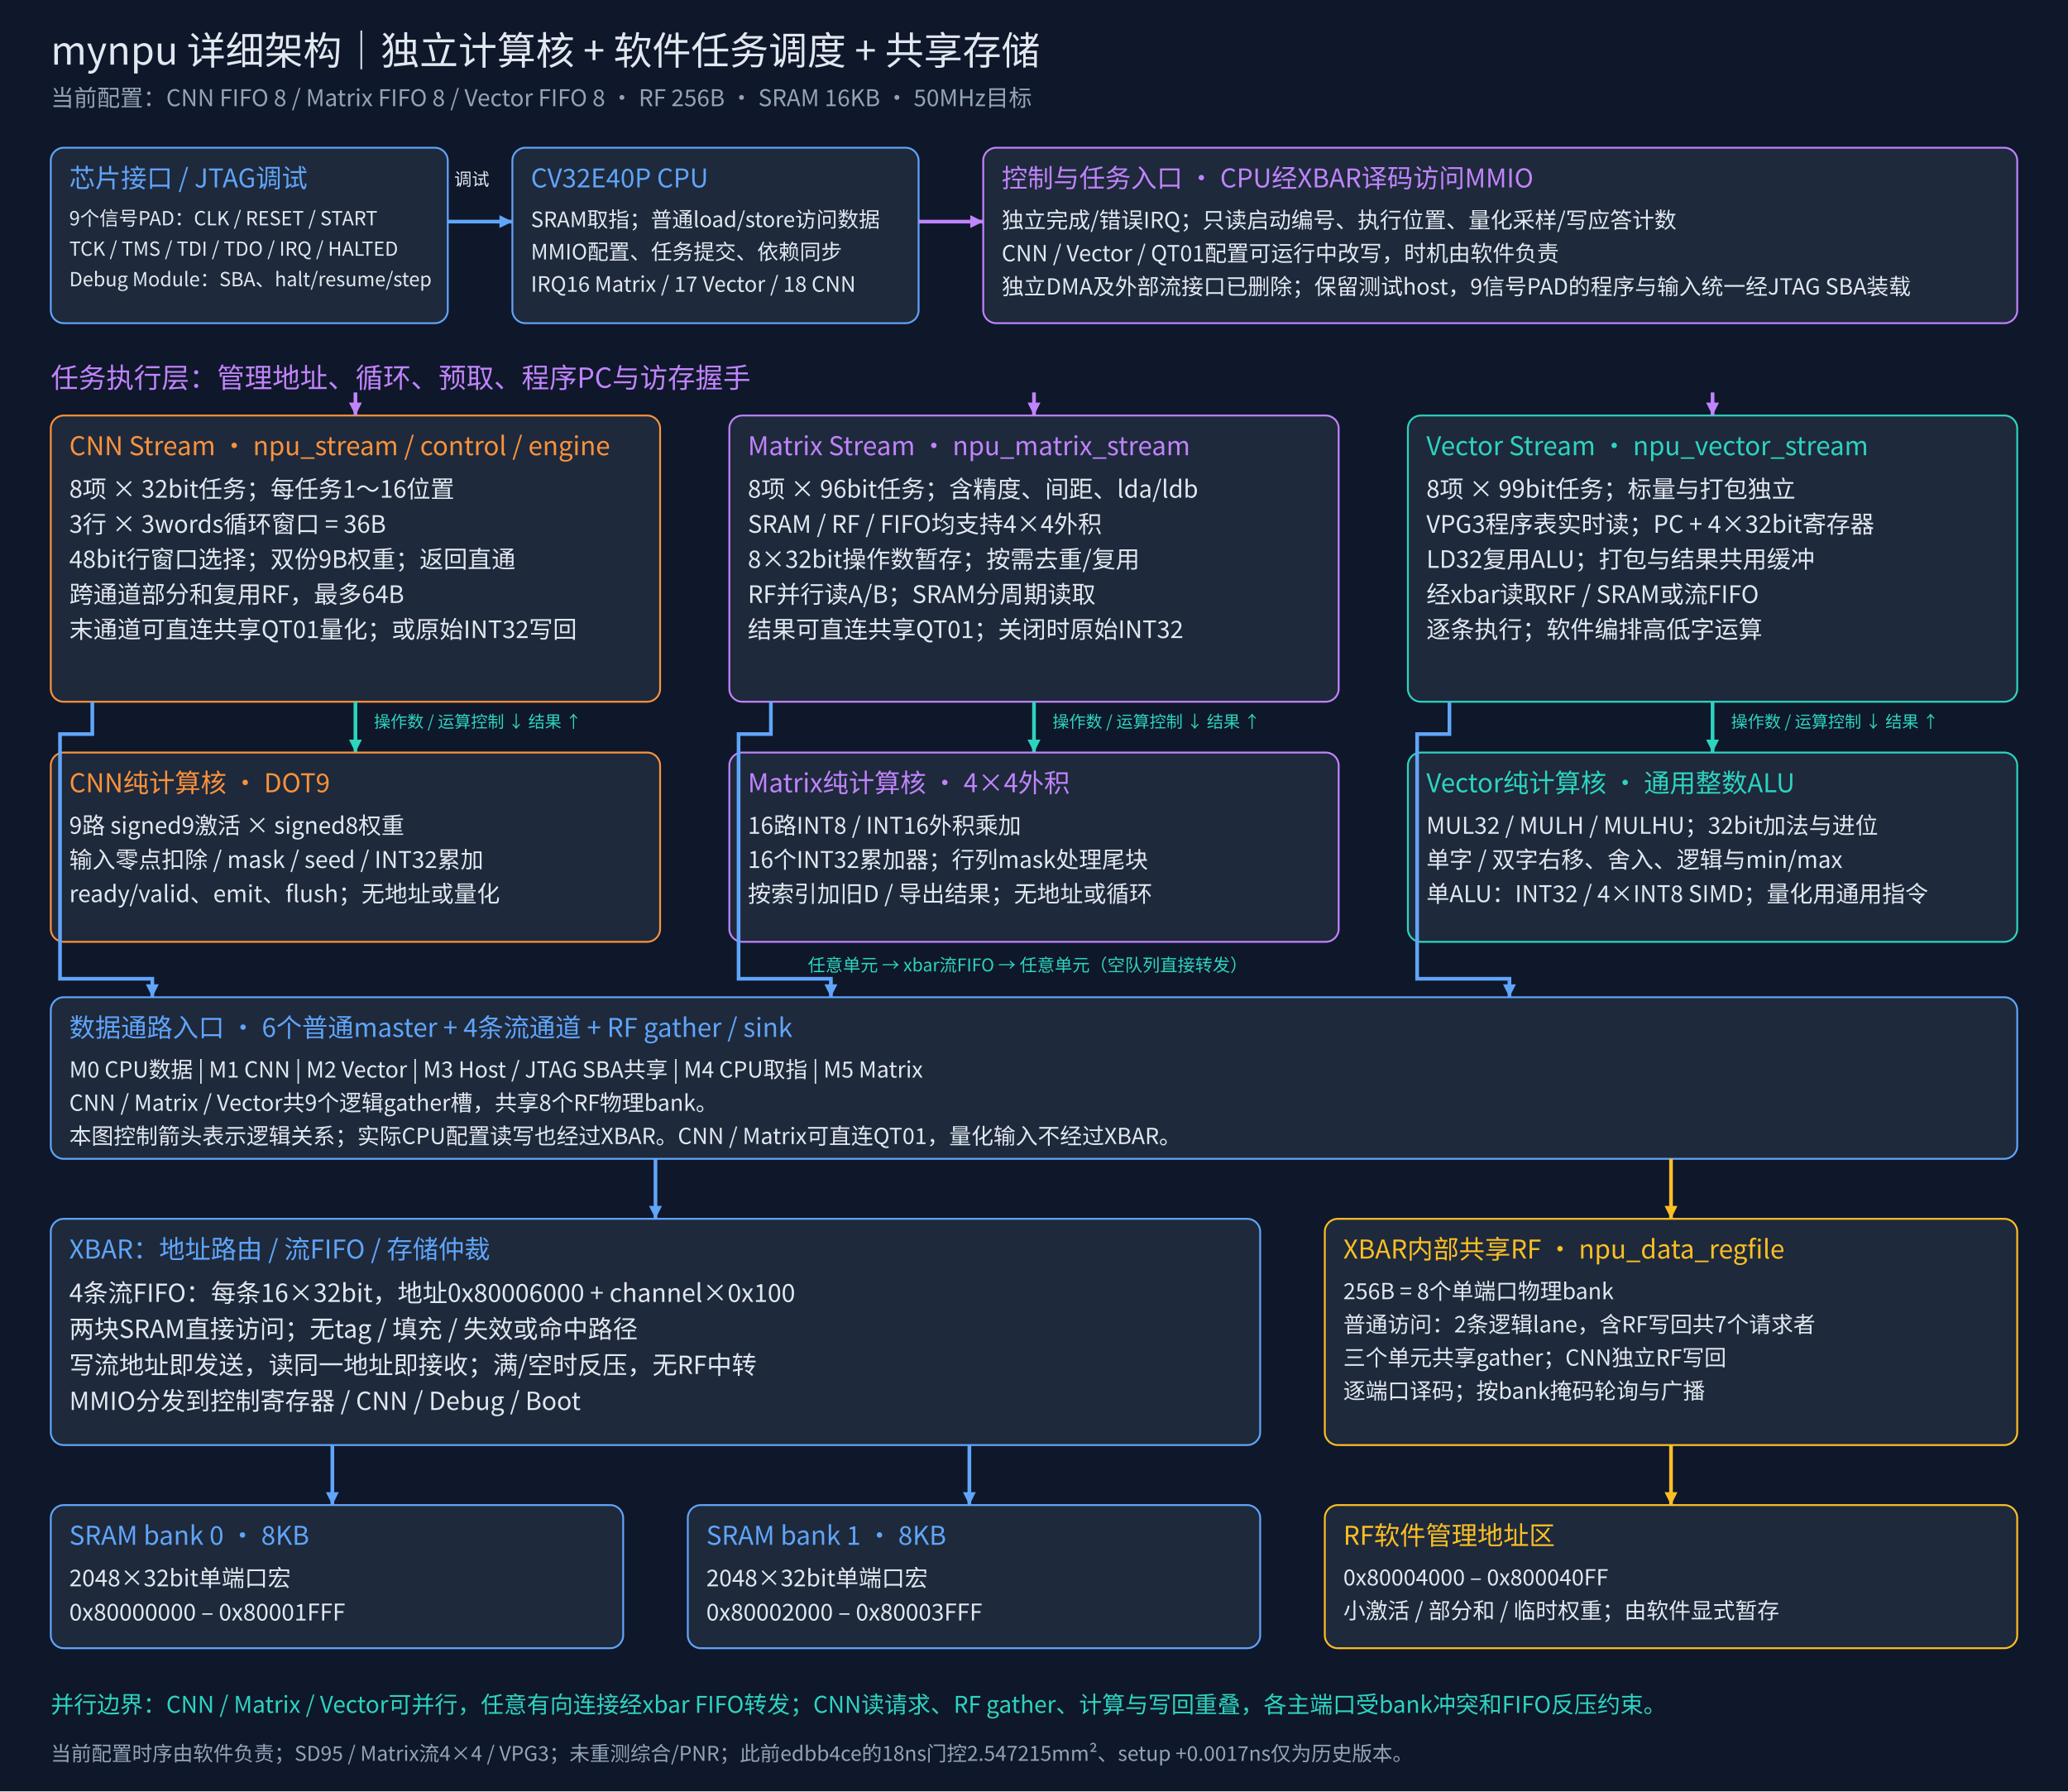
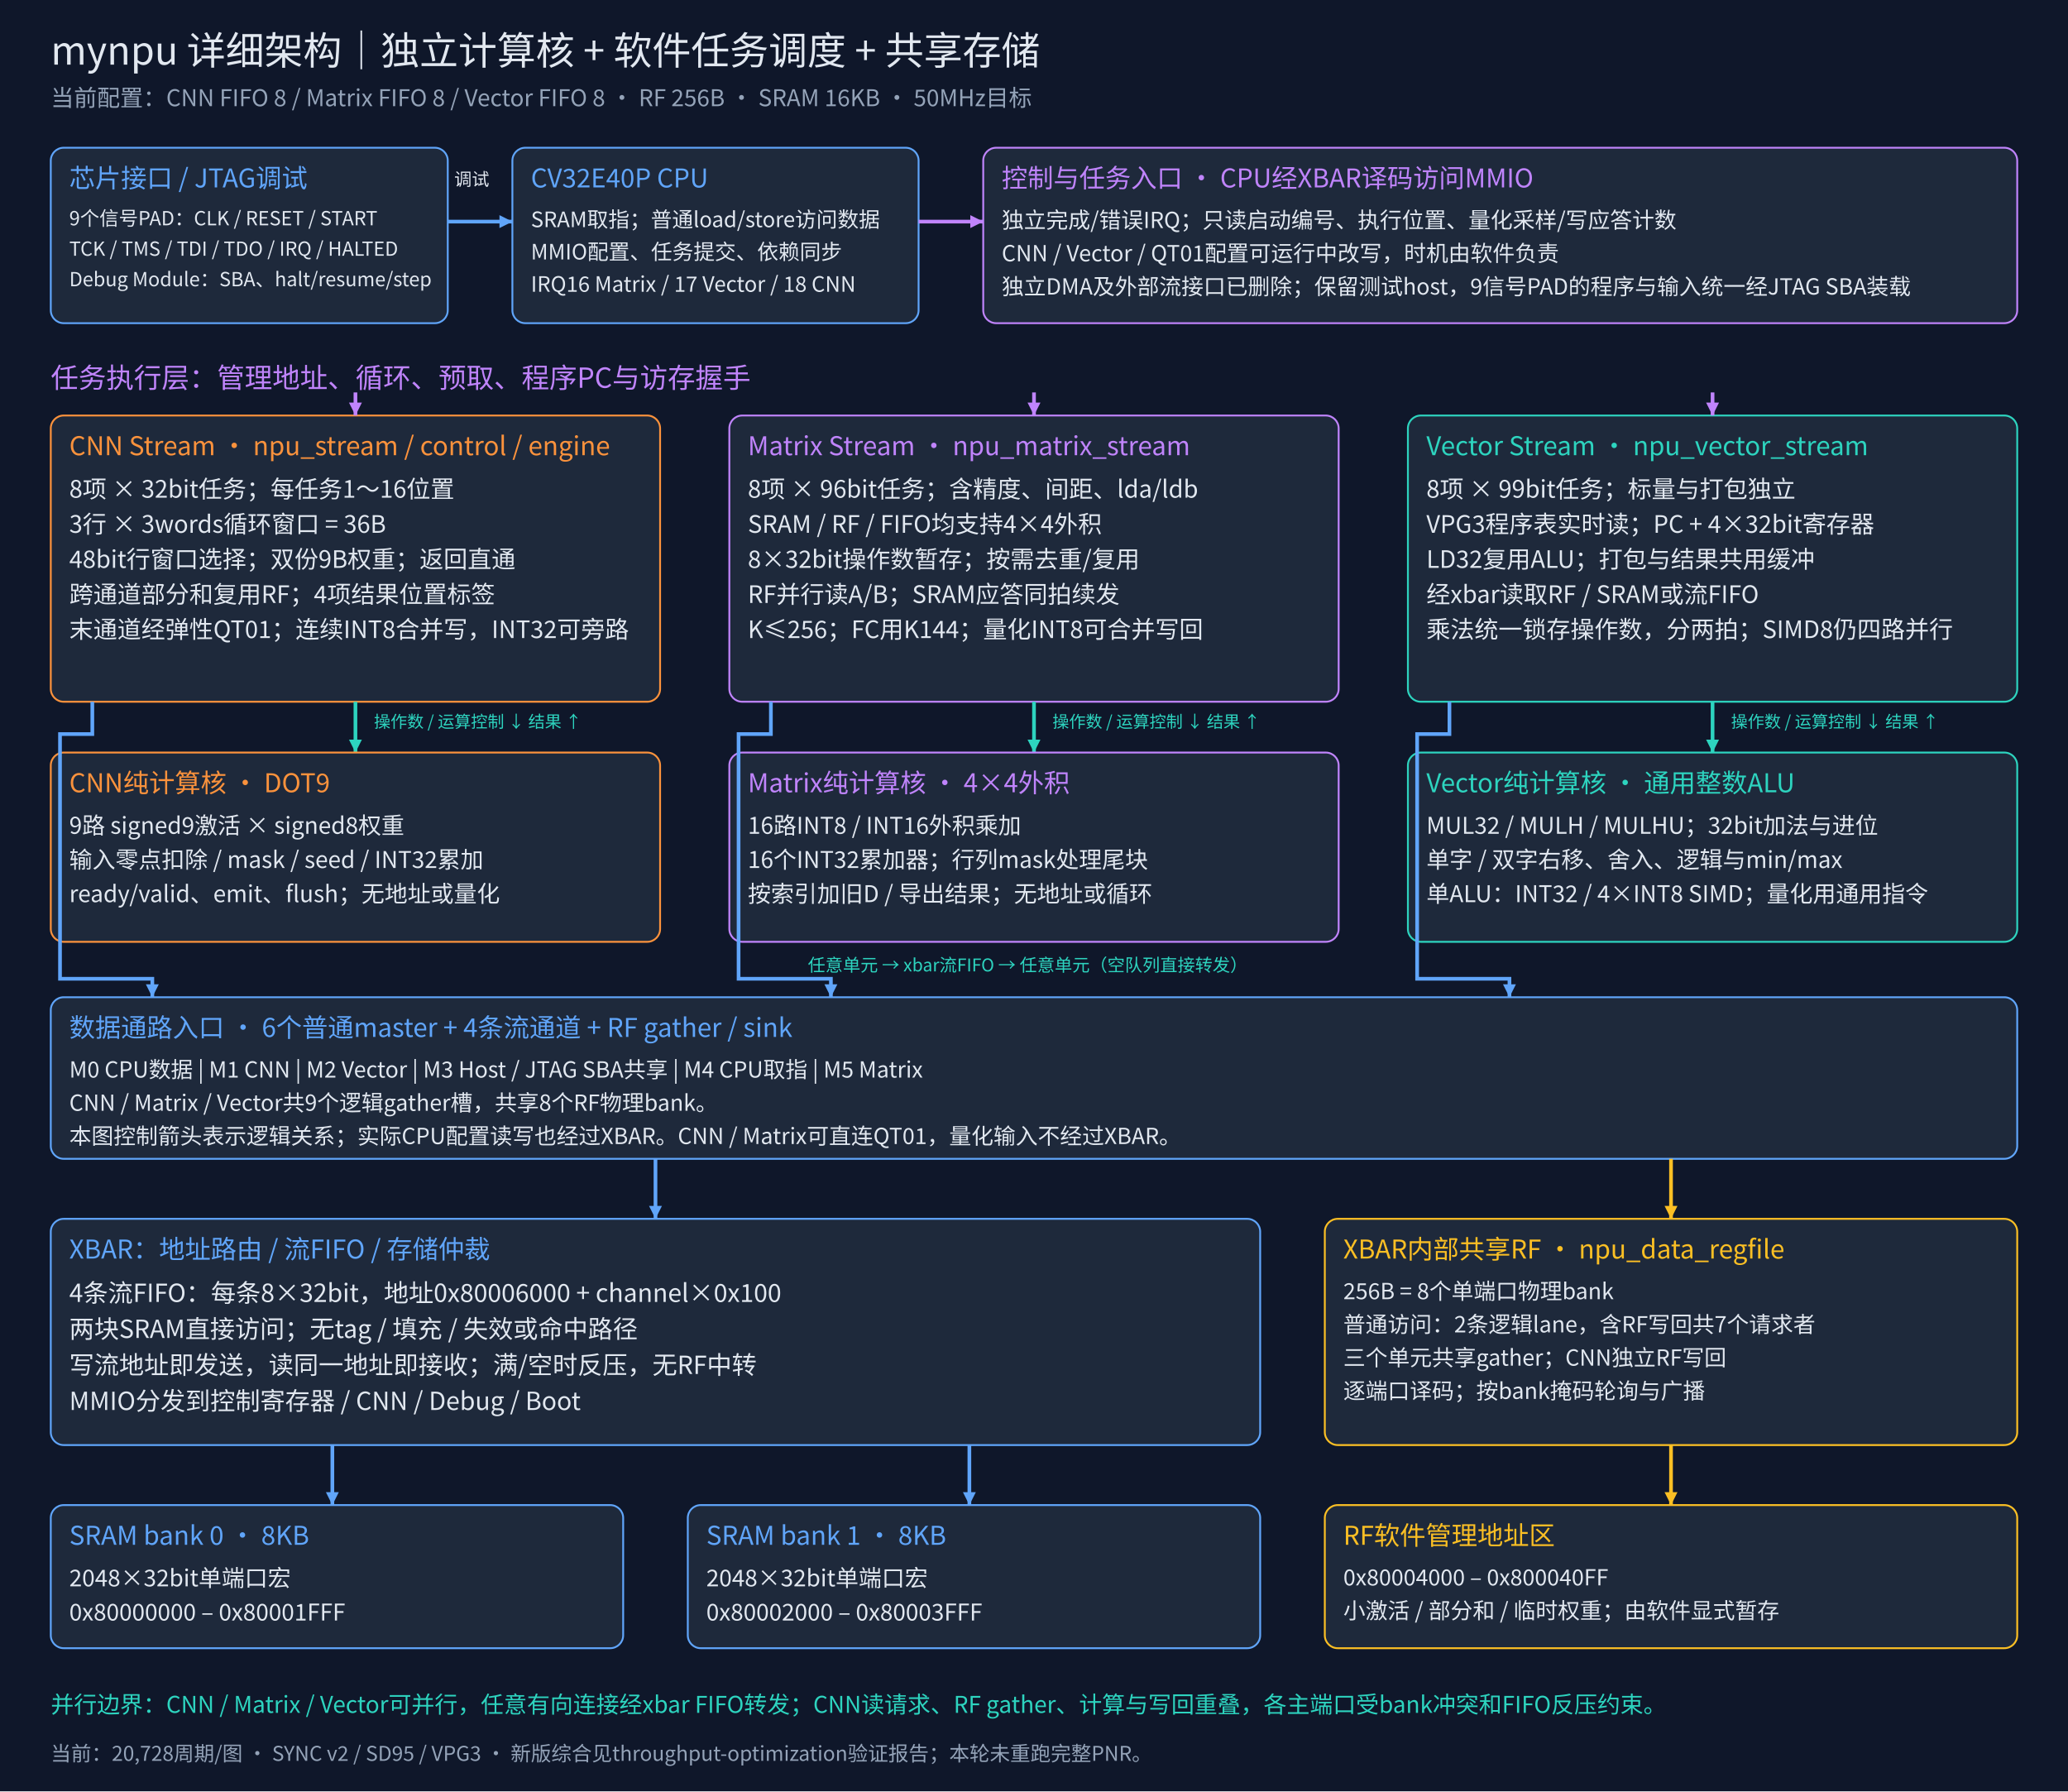
<svg xmlns="http://www.w3.org/2000/svg" width="2240" height="1940" viewBox="0 0 2240 1940">
  <rect width="2240" height="1940" fill="#0f172a" />
  <text x="55" y="70" font-family="Noto Sans CJK SC,sans-serif" font-size="42" fill="#e2e8f0">mynpu 详细架构｜独立计算核 + 软件任务调度 + 共享存储</text>
  <text x="55" y="115" font-family="Noto Sans CJK SC,sans-serif" font-size="25" fill="#94a3b8">当前配置：CNN FIFO 8 / Matrix FIFO 8 / Vector FIFO 8 · RF 256B · SRAM 16KB · 50MHz目标</text>
  <rect x="55" y="160" width="430" height="190" rx="14" fill="#1e293b" stroke="#60a5fa" stroke-width="2" />
  <text x="75" y="203" font-family="Noto Sans CJK SC,sans-serif" font-size="28" fill="#60a5fa">芯片接口 / JTAG调试</text>
  <text x="75" y="244" font-family="Noto Sans CJK SC,sans-serif" font-size="21" fill="#e2e8f0">9个信号PAD：CLK / RESET / START</text>
  <text x="75" y="277" font-family="Noto Sans CJK SC,sans-serif" font-size="21" fill="#e2e8f0">TCK / TMS / TDI / TDO / IRQ / HALTED</text>
  <text x="75" y="310" font-family="Noto Sans CJK SC,sans-serif" font-size="21" fill="#e2e8f0">Debug Module：SBA、halt/resume/step</text>
  <rect x="555" y="160" width="440" height="190" rx="14" fill="#1e293b" stroke="#60a5fa" stroke-width="2" />
  <text x="575" y="203" font-family="Noto Sans CJK SC,sans-serif" font-size="28" fill="#60a5fa">CV32E40P CPU</text>
  <text x="575" y="246" font-family="Noto Sans CJK SC,sans-serif" font-size="23" fill="#e2e8f0">SRAM取指；普通load/store访问数据</text>
  <text x="575" y="281" font-family="Noto Sans CJK SC,sans-serif" font-size="23" fill="#e2e8f0">MMIO配置、任务提交、依赖同步</text>
  <text x="575" y="316" font-family="Noto Sans CJK SC,sans-serif" font-size="23" fill="#e2e8f0">IRQ16 Matrix / 17 Vector / 18 CNN</text>
  <rect x="1065" y="160" width="1120" height="190" rx="14" fill="#1e293b" stroke="#c084fc" stroke-width="2" />
  <text x="1085" y="203" font-family="Noto Sans CJK SC,sans-serif" font-size="28" fill="#c084fc">控制与任务入口  ·  CPU经XBAR译码访问MMIO</text>
  <text x="1085" y="247" font-family="Noto Sans CJK SC,sans-serif" font-size="24" fill="#e2e8f0">独立完成/错误IRQ；只读启动编号、执行位置、量化采样/写应答计数</text>
  <text x="1085" y="283" font-family="Noto Sans CJK SC,sans-serif" font-size="24" fill="#e2e8f0">CNN / Vector / QT01配置可运行中改写，时机由软件负责</text>
  <text x="1085" y="319" font-family="Noto Sans CJK SC,sans-serif" font-size="24" fill="#e2e8f0">独立DMA及外部流接口已删除；保留测试host，9信号PAD的程序与输入统一经JTAG SBA装载</text>
  <polyline points="485,240 555,240" fill="none" stroke="#60a5fa" stroke-width="4" />
  <polygon points="555,240 541.0,233.0 541.0,247.0" fill="#60a5fa" />
  <polyline points="995,240 1065,240" fill="none" stroke="#c084fc" stroke-width="4" />
  <polygon points="1065,240 1051.0,233.0 1051.0,247.0" fill="#c084fc" />
  <text x="492" y="201" font-family="Noto Sans CJK SC,sans-serif" font-size="19" fill="#e2e8f0">调试</text>
  <text x="55" y="420" font-family="Noto Sans CJK SC,sans-serif" font-size="30" fill="#c084fc">任务执行层：管理地址、循环、预取、程序PC与访存握手</text>
  <rect x="55" y="450" width="660" height="310" rx="14" fill="#1e293b" stroke="#fb923c" stroke-width="2" />
  <text x="75" y="493" font-family="Noto Sans CJK SC,sans-serif" font-size="28" fill="#fb923c">CNN Stream  ·  npu_stream / control / engine</text>
  <text x="75" y="539" font-family="Noto Sans CJK SC,sans-serif" font-size="26" fill="#e2e8f0">8项 × 32bit任务；每任务1～16位置</text>
  <text x="75" y="577" font-family="Noto Sans CJK SC,sans-serif" font-size="26" fill="#e2e8f0">3行 × 3words循环窗口 = 36B</text>
  <text x="75" y="615" font-family="Noto Sans CJK SC,sans-serif" font-size="26" fill="#e2e8f0">48bit行窗口选择；双份9B权重；返回直通</text>
-   <text x="75" y="653" font-family="Noto Sans CJK SC,sans-serif" font-size="26" fill="#e2e8f0">跨通道部分和复用RF，最多64B</text>
-   <text x="75" y="691" font-family="Noto Sans CJK SC,sans-serif" font-size="26" fill="#e2e8f0">末通道可直连共享QT01量化；或原始INT32写回</text>
+   <text x="75" y="653" font-family="Noto Sans CJK SC,sans-serif" font-size="26" fill="#e2e8f0">跨通道部分和复用RF；4项结果位置标签</text>
+   <text x="75" y="691" font-family="Noto Sans CJK SC,sans-serif" font-size="26" fill="#e2e8f0">末通道经弹性QT01；连续INT8合并写，INT32可旁路</text>
  <rect x="790" y="450" width="660" height="310" rx="14" fill="#1e293b" stroke="#c084fc" stroke-width="2" />
  <text x="810" y="493" font-family="Noto Sans CJK SC,sans-serif" font-size="28" fill="#c084fc">Matrix Stream  ·  npu_matrix_stream</text>
  <text x="810" y="539" font-family="Noto Sans CJK SC,sans-serif" font-size="26" fill="#e2e8f0">8项 × 96bit任务；含精度、间距、lda/ldb</text>
  <text x="810" y="577" font-family="Noto Sans CJK SC,sans-serif" font-size="26" fill="#e2e8f0">SRAM / RF / FIFO均支持4×4外积</text>
  <text x="810" y="615" font-family="Noto Sans CJK SC,sans-serif" font-size="26" fill="#e2e8f0">8×32bit操作数暂存；按需去重/复用</text>
-   <text x="810" y="653" font-family="Noto Sans CJK SC,sans-serif" font-size="26" fill="#e2e8f0">RF并行读A/B；SRAM分周期读取</text>
-   <text x="810" y="691" font-family="Noto Sans CJK SC,sans-serif" font-size="26" fill="#e2e8f0">结果可直连共享QT01；关闭时原始INT32</text>
+   <text x="810" y="653" font-family="Noto Sans CJK SC,sans-serif" font-size="26" fill="#e2e8f0">RF并行读A/B；SRAM应答同拍续发</text>
+   <text x="810" y="691" font-family="Noto Sans CJK SC,sans-serif" font-size="26" fill="#e2e8f0">K≤256；FC用K144；量化INT8可合并写回</text>
  <rect x="1525" y="450" width="660" height="310" rx="14" fill="#1e293b" stroke="#2dd4bf" stroke-width="2" />
  <text x="1545" y="493" font-family="Noto Sans CJK SC,sans-serif" font-size="28" fill="#2dd4bf">Vector Stream  ·  npu_vector_stream</text>
  <text x="1545" y="539" font-family="Noto Sans CJK SC,sans-serif" font-size="26" fill="#e2e8f0">8项 × 99bit任务；标量与打包独立</text>
  <text x="1545" y="577" font-family="Noto Sans CJK SC,sans-serif" font-size="26" fill="#e2e8f0">VPG3程序表实时读；PC + 4×32bit寄存器</text>
  <text x="1545" y="615" font-family="Noto Sans CJK SC,sans-serif" font-size="26" fill="#e2e8f0">LD32复用ALU；打包与结果共用缓冲</text>
  <text x="1545" y="653" font-family="Noto Sans CJK SC,sans-serif" font-size="26" fill="#e2e8f0">经xbar读取RF / SRAM或流FIFO</text>
-   <text x="1545" y="691" font-family="Noto Sans CJK SC,sans-serif" font-size="26" fill="#e2e8f0">逐条执行；软件编排高低字运算</text>
+   <text x="1545" y="691" font-family="Noto Sans CJK SC,sans-serif" font-size="26" fill="#e2e8f0">乘法统一锁存操作数，分两拍；SIMD8仍四路并行</text>
  <polyline points="385,425 385,450" fill="none" stroke="#c084fc" stroke-width="4" />
  <polygon points="385,450 392.0,436.0 378.0,436.0" fill="#c084fc" />
  <polyline points="1120,425 1120,450" fill="none" stroke="#c084fc" stroke-width="4" />
  <polygon points="1120,450 1127.0,436.0 1113.0,436.0" fill="#c084fc" />
  <polyline points="1855,425 1855,450" fill="none" stroke="#c084fc" stroke-width="4" />
  <polygon points="1855,450 1862.0,436.0 1848.0,436.0" fill="#c084fc" />
  <polyline points="385,760 385,815" fill="none" stroke="#2dd4bf" stroke-width="4" />
  <polygon points="385,815 392.0,801.0 378.0,801.0" fill="#2dd4bf" />
  <text x="405" y="788" font-family="Noto Sans CJK SC,sans-serif" font-size="18" fill="#2dd4bf">操作数 / 运算控制 ↓  结果 ↑</text>
  <polyline points="1120,760 1120,815" fill="none" stroke="#2dd4bf" stroke-width="4" />
  <polygon points="1120,815 1127.0,801.0 1113.0,801.0" fill="#2dd4bf" />
  <text x="1140" y="788" font-family="Noto Sans CJK SC,sans-serif" font-size="18" fill="#2dd4bf">操作数 / 运算控制 ↓  结果 ↑</text>
  <polyline points="1855,760 1855,815" fill="none" stroke="#2dd4bf" stroke-width="4" />
  <polygon points="1855,815 1862.0,801.0 1848.0,801.0" fill="#2dd4bf" />
  <text x="1875" y="788" font-family="Noto Sans CJK SC,sans-serif" font-size="18" fill="#2dd4bf">操作数 / 运算控制 ↓  结果 ↑</text>
  <rect x="55" y="815" width="660" height="205" rx="14" fill="#1e293b" stroke="#fb923c" stroke-width="2" />
  <text x="75" y="858" font-family="Noto Sans CJK SC,sans-serif" font-size="28" fill="#fb923c">CNN纯计算核  ·  DOT9</text>
  <text x="75" y="903" font-family="Noto Sans CJK SC,sans-serif" font-size="25" fill="#e2e8f0">9路 signed9激活 × signed8权重</text>
  <text x="75" y="940" font-family="Noto Sans CJK SC,sans-serif" font-size="25" fill="#e2e8f0">输入零点扣除 / mask / seed / INT32累加</text>
  <text x="75" y="977" font-family="Noto Sans CJK SC,sans-serif" font-size="25" fill="#e2e8f0">ready/valid、emit、flush；无地址或量化</text>
  <rect x="790" y="815" width="660" height="205" rx="14" fill="#1e293b" stroke="#c084fc" stroke-width="2" />
  <text x="810" y="858" font-family="Noto Sans CJK SC,sans-serif" font-size="28" fill="#c084fc">Matrix纯计算核  ·  4×4外积</text>
  <text x="810" y="903" font-family="Noto Sans CJK SC,sans-serif" font-size="25" fill="#e2e8f0">16路INT8 / INT16外积乘加</text>
  <text x="810" y="940" font-family="Noto Sans CJK SC,sans-serif" font-size="25" fill="#e2e8f0">16个INT32累加器；行列mask处理尾块</text>
  <text x="810" y="977" font-family="Noto Sans CJK SC,sans-serif" font-size="25" fill="#e2e8f0">按索引加旧D / 导出结果；无地址或循环</text>
  <rect x="1525" y="815" width="660" height="205" rx="14" fill="#1e293b" stroke="#2dd4bf" stroke-width="2" />
  <text x="1545" y="858" font-family="Noto Sans CJK SC,sans-serif" font-size="28" fill="#2dd4bf">Vector纯计算核  ·  通用整数ALU</text>
  <text x="1545" y="903" font-family="Noto Sans CJK SC,sans-serif" font-size="25" fill="#e2e8f0">MUL32 / MULH / MULHU；32bit加法与进位</text>
  <text x="1545" y="940" font-family="Noto Sans CJK SC,sans-serif" font-size="25" fill="#e2e8f0">单字 / 双字右移、舍入、逻辑与min/max</text>
  <text x="1545" y="977" font-family="Noto Sans CJK SC,sans-serif" font-size="25" fill="#e2e8f0">单ALU：INT32 / 4×INT8 SIMD；量化用通用指令</text>
  <text x="875" y="1052" font-family="Noto Sans CJK SC,sans-serif" font-size="19" fill="#2dd4bf">任意单元 → xbar流FIFO → 任意单元（空队列直接转发）</text>
  <rect x="55" y="1080" width="2130" height="175" rx="14" fill="#1e293b" stroke="#60a5fa" stroke-width="2" />
  <text x="75" y="1123" font-family="Noto Sans CJK SC,sans-serif" font-size="28" fill="#60a5fa">数据通路入口  ·  6个普通master + 4条流通道 + RF gather / sink</text>
  <text x="75" y="1167" font-family="Noto Sans CJK SC,sans-serif" font-size="24" fill="#e2e8f0">M0 CPU数据  |  M1 CNN  |  M2 Vector  |  M3 Host / JTAG SBA共享  |  M4 CPU取指  |  M5 Matrix</text>
  <text x="75" y="1203" font-family="Noto Sans CJK SC,sans-serif" font-size="24" fill="#e2e8f0">CNN / Matrix / Vector共9个逻辑gather槽，共享8个RF物理bank。</text>
  <text x="75" y="1239" font-family="Noto Sans CJK SC,sans-serif" font-size="24" fill="#e2e8f0">本图控制箭头表示逻辑关系；实际CPU配置读写也经过XBAR。CNN / Matrix可直连QT01，量化输入不经过XBAR。</text>
  <polyline points="100,760 100,795 65,795 65,1060 165,1060 165,1080" fill="none" stroke="#60a5fa" stroke-width="4" />
  <polygon points="165,1080 172.0,1066.0 158.0,1066.0" fill="#60a5fa" />
  <polyline points="835,760 835,795 800,795 800,1060 900,1060 900,1080" fill="none" stroke="#60a5fa" stroke-width="4" />
  <polygon points="900,1080 907.0,1066.0 893.0,1066.0" fill="#60a5fa" />
  <polyline points="1570,760 1570,795 1535,795 1535,1060 1635,1060 1635,1080" fill="none" stroke="#60a5fa" stroke-width="4" />
  <polygon points="1635,1080 1642.0,1066.0 1628.0,1066.0" fill="#60a5fa" />
  <rect x="55" y="1320" width="1310" height="245" rx="14" fill="#1e293b" stroke="#60a5fa" stroke-width="2" />
  <text x="75" y="1363" font-family="Noto Sans CJK SC,sans-serif" font-size="28" fill="#60a5fa">XBAR：地址路由 / 流FIFO / 存储仲裁</text>
-   <text x="75" y="1410" font-family="Noto Sans CJK SC,sans-serif" font-size="27" fill="#e2e8f0">4条流FIFO：每条16×32bit，地址0x80006000 + channel×0x100</text>
+   <text x="75" y="1410" font-family="Noto Sans CJK SC,sans-serif" font-size="27" fill="#e2e8f0">4条流FIFO：每条8×32bit，地址0x80006000 + channel×0x100</text>
  <text x="75" y="1449" font-family="Noto Sans CJK SC,sans-serif" font-size="27" fill="#e2e8f0">两块SRAM直接访问；无tag / 填充 / 失效或命中路径</text>
  <text x="75" y="1488" font-family="Noto Sans CJK SC,sans-serif" font-size="27" fill="#e2e8f0">写流地址即发送，读同一地址即接收；满/空时反压，无RF中转</text>
  <text x="75" y="1527" font-family="Noto Sans CJK SC,sans-serif" font-size="27" fill="#e2e8f0">MMIO分发到控制寄存器 / CNN / Debug / Boot</text>
  <rect x="1435" y="1320" width="750" height="245" rx="14" fill="#1e293b" stroke="#fbbf24" stroke-width="2" />
  <text x="1455" y="1363" font-family="Noto Sans CJK SC,sans-serif" font-size="28" fill="#fbbf24">XBAR内部共享RF  ·  npu_data_regfile</text>
  <text x="1455" y="1407" font-family="Noto Sans CJK SC,sans-serif" font-size="24" fill="#e2e8f0">256B = 8个单端口物理bank</text>
  <text x="1455" y="1443" font-family="Noto Sans CJK SC,sans-serif" font-size="24" fill="#e2e8f0">普通访问：2条逻辑lane，含RF写回共7个请求者</text>
  <text x="1455" y="1479" font-family="Noto Sans CJK SC,sans-serif" font-size="24" fill="#e2e8f0">三个单元共享gather；CNN独立RF写回</text>
  <text x="1455" y="1515" font-family="Noto Sans CJK SC,sans-serif" font-size="24" fill="#e2e8f0">逐端口译码；按bank掩码轮询与广播</text>
  <polyline points="710,1255 710,1320" fill="none" stroke="#60a5fa" stroke-width="4" />
  <polygon points="710,1320 717.0,1306.0 703.0,1306.0" fill="#60a5fa" />
  <polyline points="1810,1255 1810,1320" fill="none" stroke="#fbbf24" stroke-width="4" />
  <polygon points="1810,1320 1817.0,1306.0 1803.0,1306.0" fill="#fbbf24" />
  <rect x="55" y="1630" width="620" height="155" rx="14" fill="#1e293b" stroke="#60a5fa" stroke-width="2" />
  <text x="75" y="1673" font-family="Noto Sans CJK SC,sans-serif" font-size="28" fill="#60a5fa">SRAM bank 0  ·  8KB</text>
  <text x="75" y="1718" font-family="Noto Sans CJK SC,sans-serif" font-size="25" fill="#e2e8f0">2048×32bit单端口宏</text>
  <text x="75" y="1755" font-family="Noto Sans CJK SC,sans-serif" font-size="25" fill="#e2e8f0">0x80000000 – 0x80001FFF</text>
  <rect x="745" y="1630" width="620" height="155" rx="14" fill="#1e293b" stroke="#60a5fa" stroke-width="2" />
  <text x="765" y="1673" font-family="Noto Sans CJK SC,sans-serif" font-size="28" fill="#60a5fa">SRAM bank 1  ·  8KB</text>
  <text x="765" y="1718" font-family="Noto Sans CJK SC,sans-serif" font-size="25" fill="#e2e8f0">2048×32bit单端口宏</text>
  <text x="765" y="1755" font-family="Noto Sans CJK SC,sans-serif" font-size="25" fill="#e2e8f0">0x80002000 – 0x80003FFF</text>
  <polyline points="360,1565 360,1630" fill="none" stroke="#60a5fa" stroke-width="4" />
  <polygon points="360,1630 367.0,1616.0 353.0,1616.0" fill="#60a5fa" />
  <polyline points="1050,1565 1050,1630" fill="none" stroke="#60a5fa" stroke-width="4" />
  <polygon points="1050,1630 1057.0,1616.0 1043.0,1616.0" fill="#60a5fa" />
  <rect x="1435" y="1630" width="750" height="155" rx="14" fill="#1e293b" stroke="#fbbf24" stroke-width="2" />
  <text x="1455" y="1673" font-family="Noto Sans CJK SC,sans-serif" font-size="28" fill="#fbbf24">RF软件管理地址区</text>
  <text x="1455" y="1717" font-family="Noto Sans CJK SC,sans-serif" font-size="24" fill="#e2e8f0">0x80004000 – 0x800040FF</text>
  <text x="1455" y="1753" font-family="Noto Sans CJK SC,sans-serif" font-size="24" fill="#e2e8f0">小激活 / 部分和 / 临时权重；由软件显式暂存</text>
  <polyline points="1810,1565 1810,1630" fill="none" stroke="#fbbf24" stroke-width="4" />
  <polygon points="1810,1630 1817.0,1616.0 1803.0,1616.0" fill="#fbbf24" />
  <text x="55" y="1855" font-family="Noto Sans CJK SC,sans-serif" font-size="25" fill="#2dd4bf">并行边界：CNN / Matrix / Vector可并行，任意有向连接经xbar FIFO转发；CNN读请求、RF gather、计算与写回重叠，各主端口受bank冲突和FIFO反压约束。</text>
-   <text x="55" y="1907" font-family="Noto Sans CJK SC,sans-serif" font-size="22" fill="#94a3b8">当前配置时序由软件负责；SD95 / Matrix流4×4 / VPG3；未重测综合/PNR；此前edbb4ce的18ns门控2.547215mm²、setup +0.0017ns仅为历史版本。</text>
+   <text x="55" y="1907" font-family="Noto Sans CJK SC,sans-serif" font-size="22" fill="#94a3b8">当前：20,728周期/图 · SYNC v2 / SD95 / VPG3 · 新版综合见throughput-optimization验证报告；本轮未重跑完整PNR。</text>
</svg>
